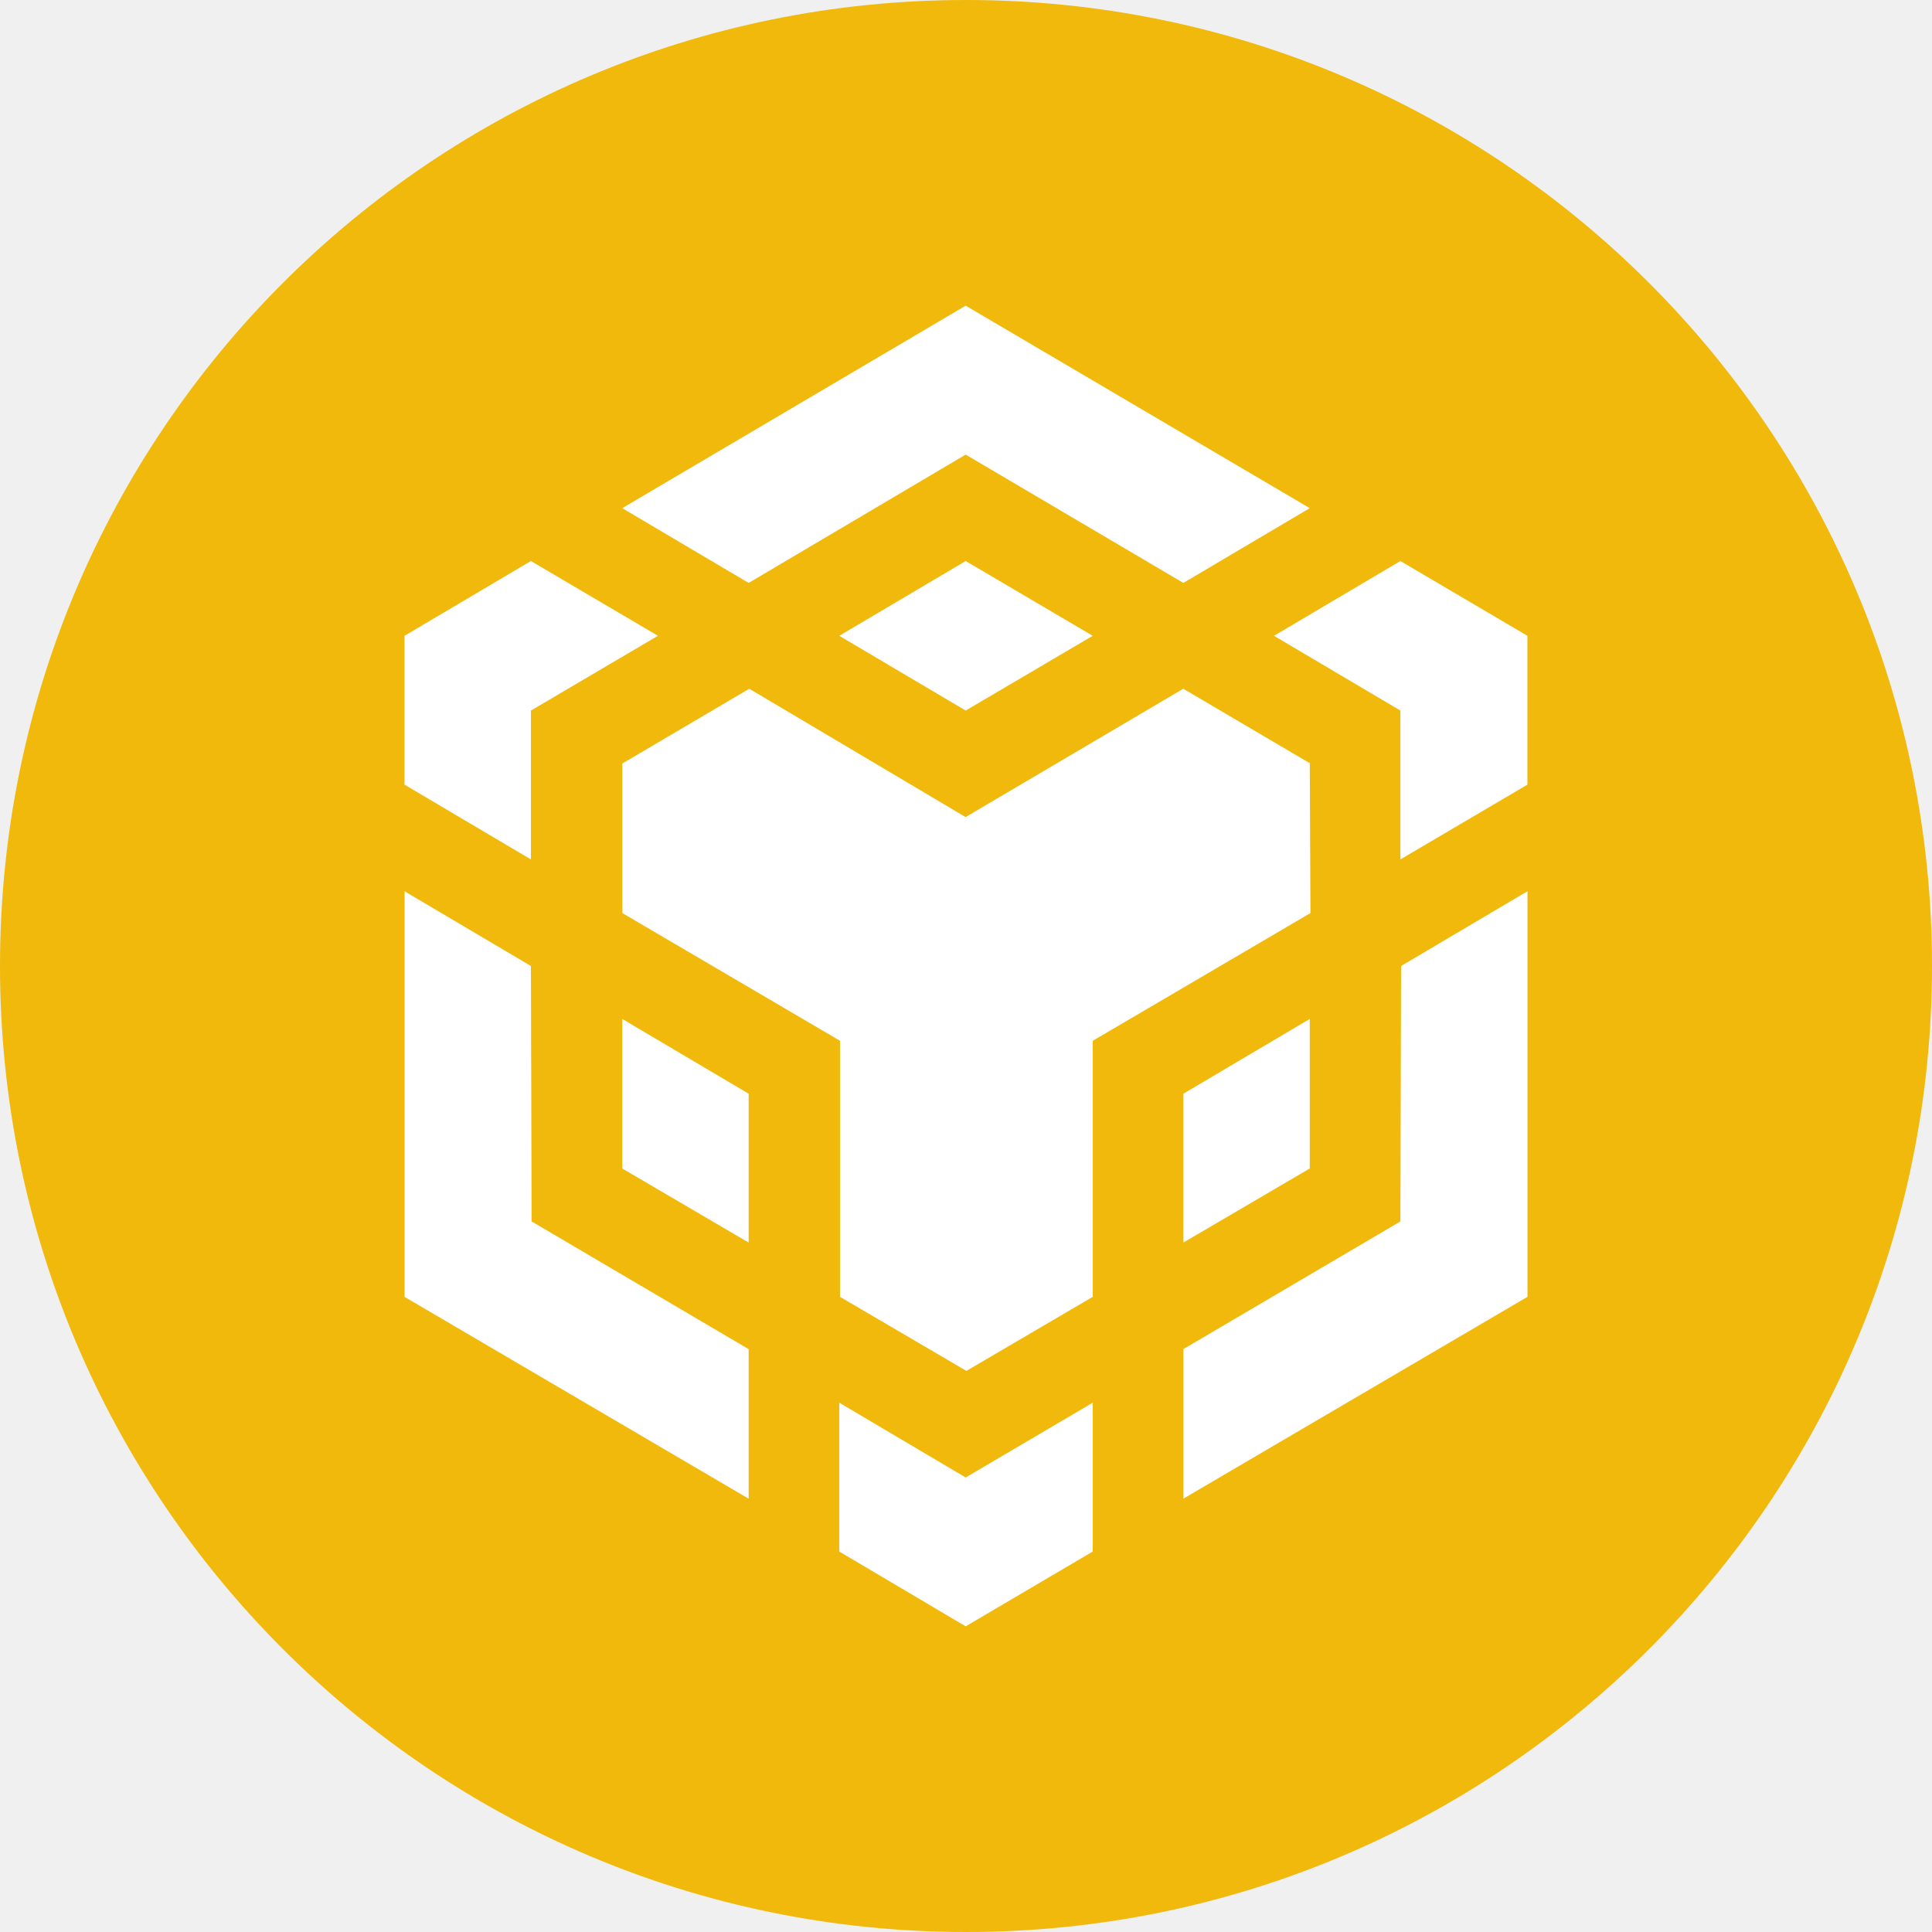
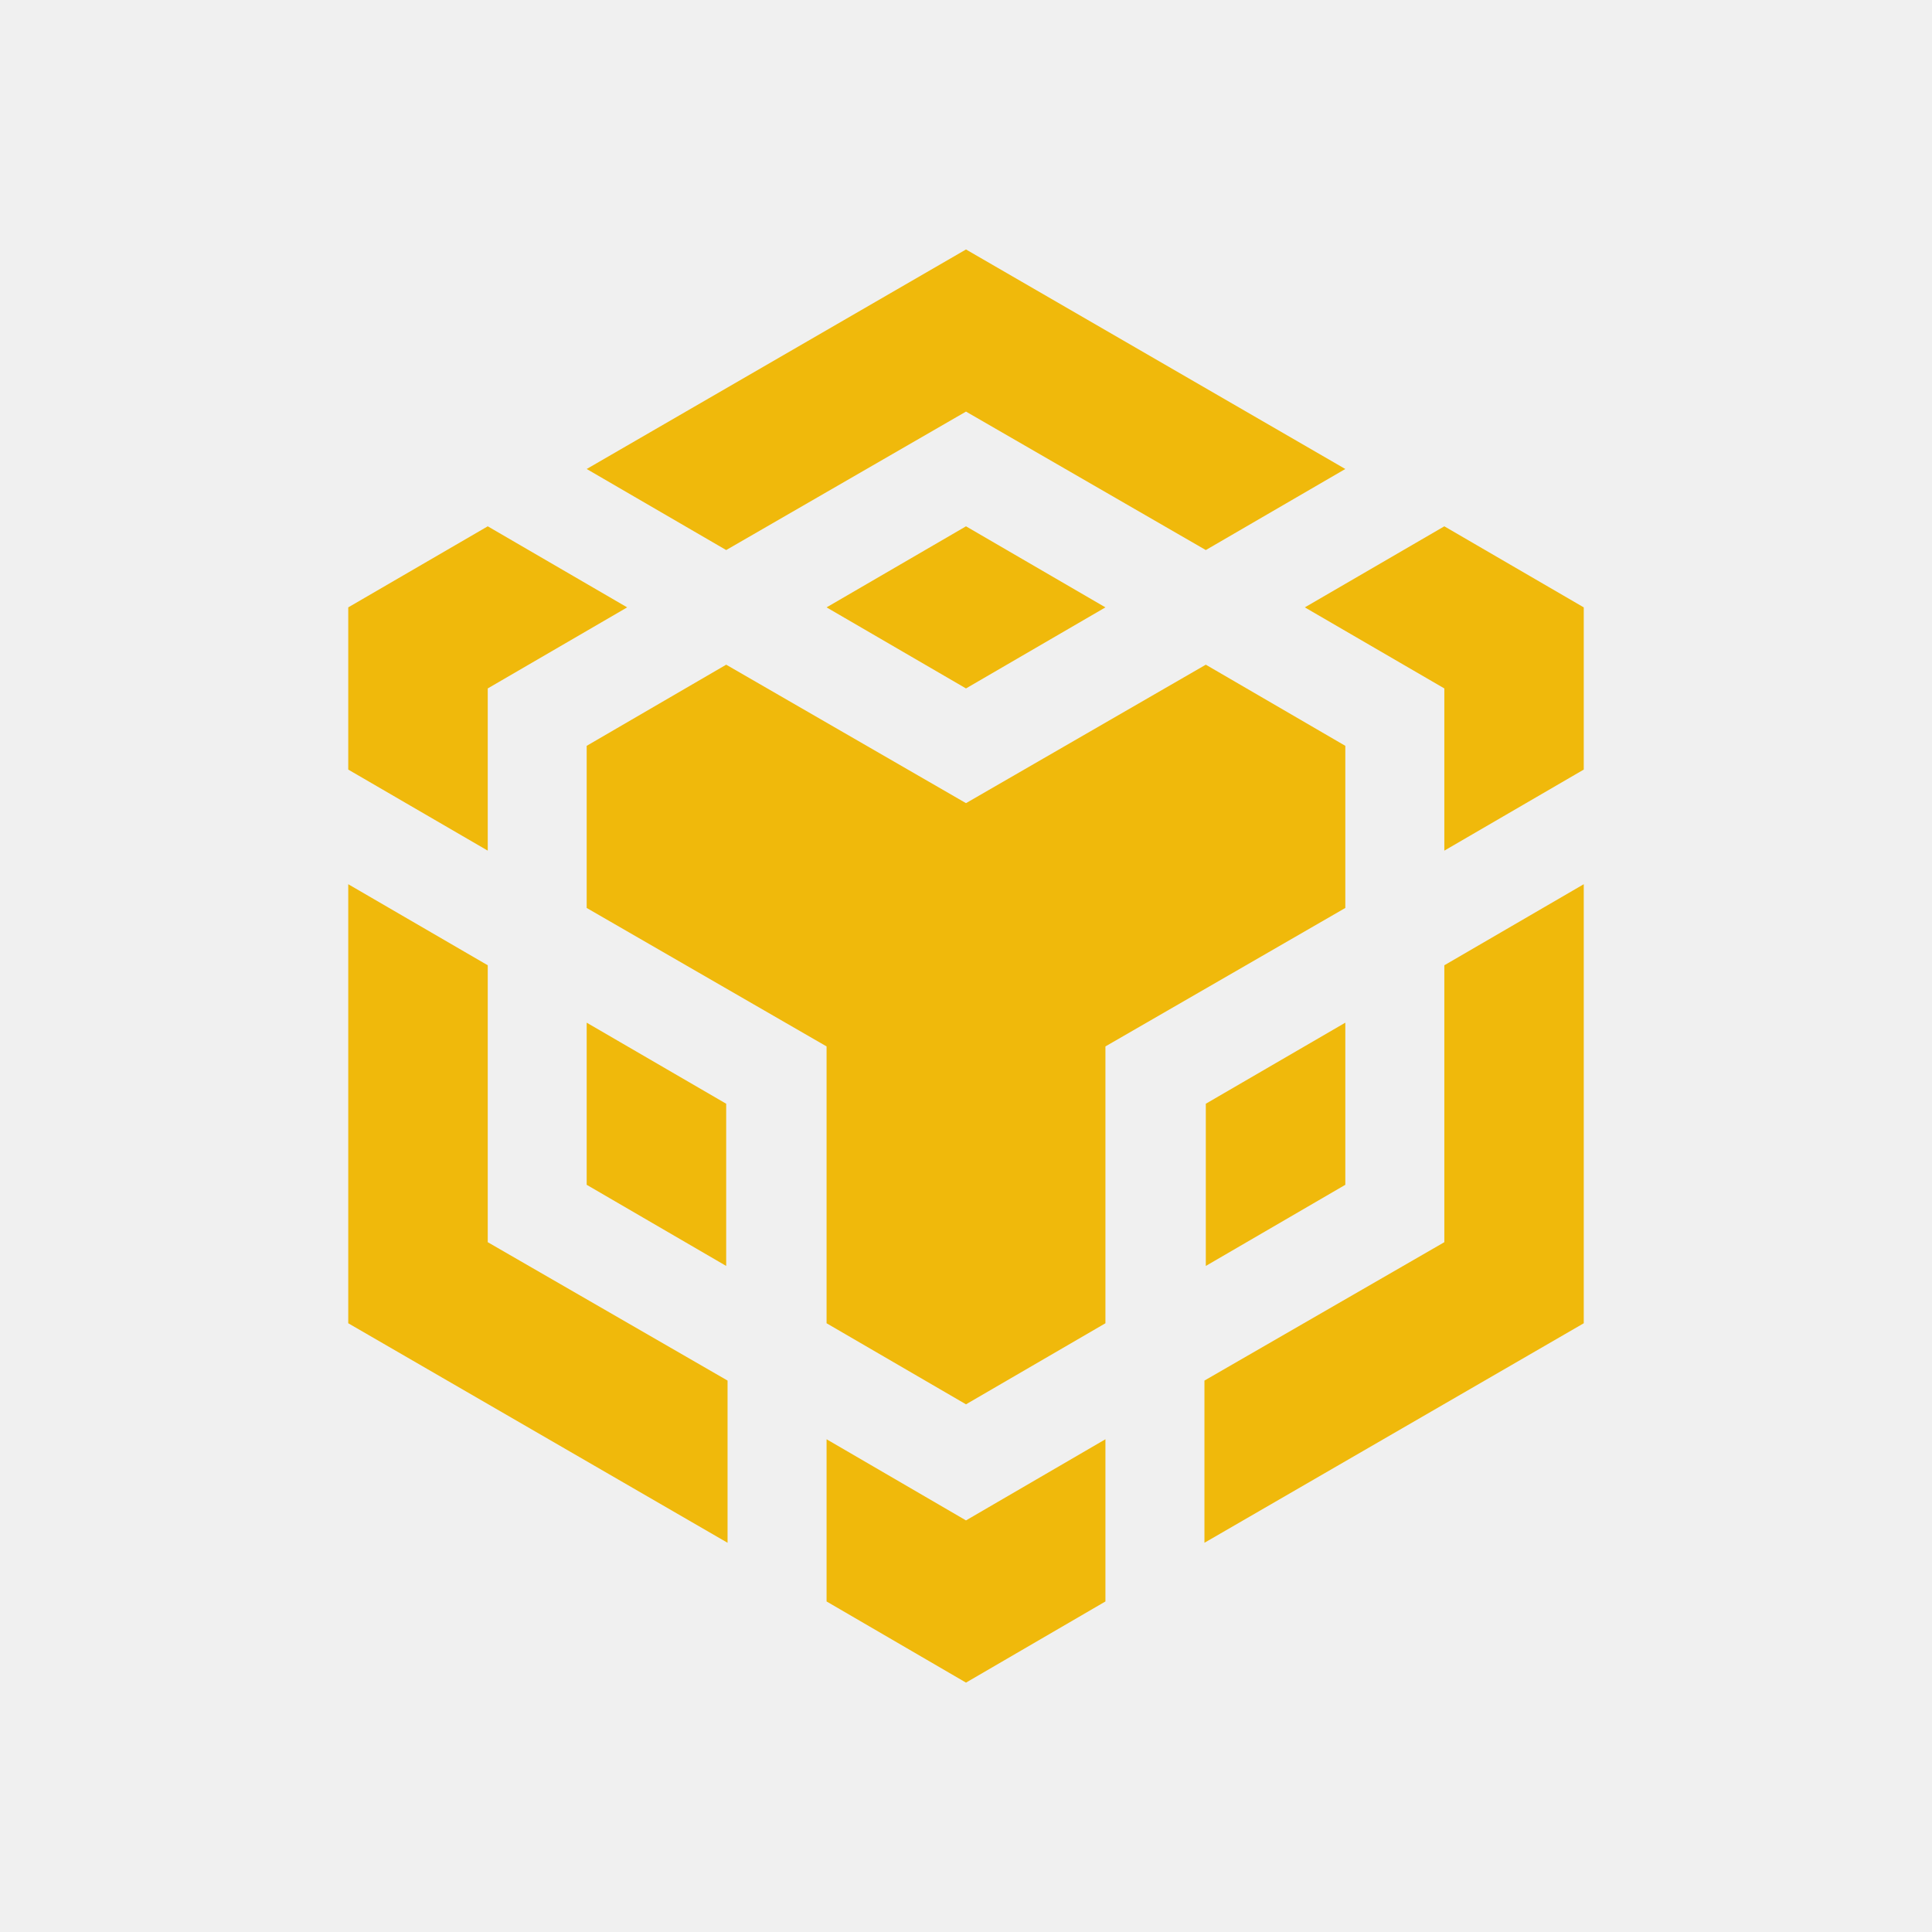
- <svg xmlns="http://www.w3.org/2000/svg" version="1.1" id="Layer_1" x="0px" y="0px" viewBox="0 0 2496 2496" style="enable-background:new 0 0 2496 2496;" xml:space="preserve">
-   <g>
-     <path style="fill-rule:evenodd;clip-rule:evenodd;fill:#F0B90B;" d="M1248,0c689.3,0,1248,558.7,1248,1248s-558.7,1248-1248,1248   S0,1937.3,0,1248S558.7,0,1248,0L1248,0z" />
-     <path style="fill:#FFFFFF;" d="M685.9,1248l0.9,330l280.4,165v193.2l-444.5-260.7v-524L685.9,1248L685.9,1248z M685.9,918v192.3   l-163.3-96.6V821.4l163.3-96.6l164.1,96.6L685.9,918L685.9,918z M1084.3,821.4l163.3-96.6l164.1,96.6L1247.6,918L1084.3,821.4   L1084.3,821.4z" />
-     <path style="fill:#FFFFFF;" d="M803.9,1509.6v-193.2l163.3,96.6v192.3L803.9,1509.6L803.9,1509.6z M1084.3,1812.2l163.3,96.6   l164.1-96.6v192.3l-164.1,96.6l-163.3-96.6V1812.2L1084.3,1812.2z M1645.9,821.4l163.3-96.6l164.1,96.6v192.3l-164.1,96.6V918   L1645.9,821.4L1645.9,821.4L1645.9,821.4z M1809.2,1578l0.9-330l163.3-96.6v524l-444.5,260.7v-193.2L1809.2,1578L1809.2,1578   L1809.2,1578z" />
-     <polygon style="fill:#FFFFFF;" points="1692.1,1509.6 1528.8,1605.3 1528.8,1413 1692.1,1316.4 1692.1,1509.6  " />
-     <path style="fill:#FFFFFF;" d="M1692.1,986.4l0.9,193.2l-281.2,165v330.8l-163.3,95.7l-163.3-95.7v-330.8l-281.2-165V986.4   L968,889.8l279.5,165.8l281.2-165.8l164.1,96.6H1692.1L1692.1,986.4z M803.9,656.5l443.7-261.6l444.5,261.6l-163.3,96.6   l-281.2-165.8L967.2,753.1L803.9,656.5L803.9,656.5z" />
-   </g>
+ <svg xmlns="http://www.w3.org/2000/svg" width="24" height="24" viewBox="0 0 24 24" fill="none">
+   <path d="M7.288 5.826L12 3.099L16.712 5.826L14.979 6.833L12 5.113L9.021 6.833L7.288 5.826ZM16.712 9.265L14.979 8.257L12 9.977L9.021 8.257L7.288 9.265V11.279L10.268 12.999V16.438L12 17.445L13.732 16.438V12.999L16.712 11.279V9.265ZM16.712 14.718V12.704L14.979 13.711V15.726L16.712 14.718ZM17.942 15.431L14.962 17.15V19.165L19.674 16.438V10.984L17.942 11.991V15.431ZM16.209 7.545L17.942 8.552V10.567L19.674 9.56V7.545L17.942 6.538L16.209 7.545ZM10.268 17.879V19.894L12 20.902L13.732 19.894V17.879L12 18.887L10.268 17.879ZM7.288 14.718L9.021 15.726V13.711L7.288 12.704V14.718ZM10.268 7.545L12 8.552L13.732 7.545L12 6.538L10.268 7.545ZM6.059 8.552L7.791 7.545L6.059 6.538L4.326 7.545V9.56L6.059 10.567V8.552ZM6.059 11.991L4.326 10.984V16.438L9.038 19.165V17.15L6.059 15.431V11.991Z" fill="#F0B90B" />
</svg>
